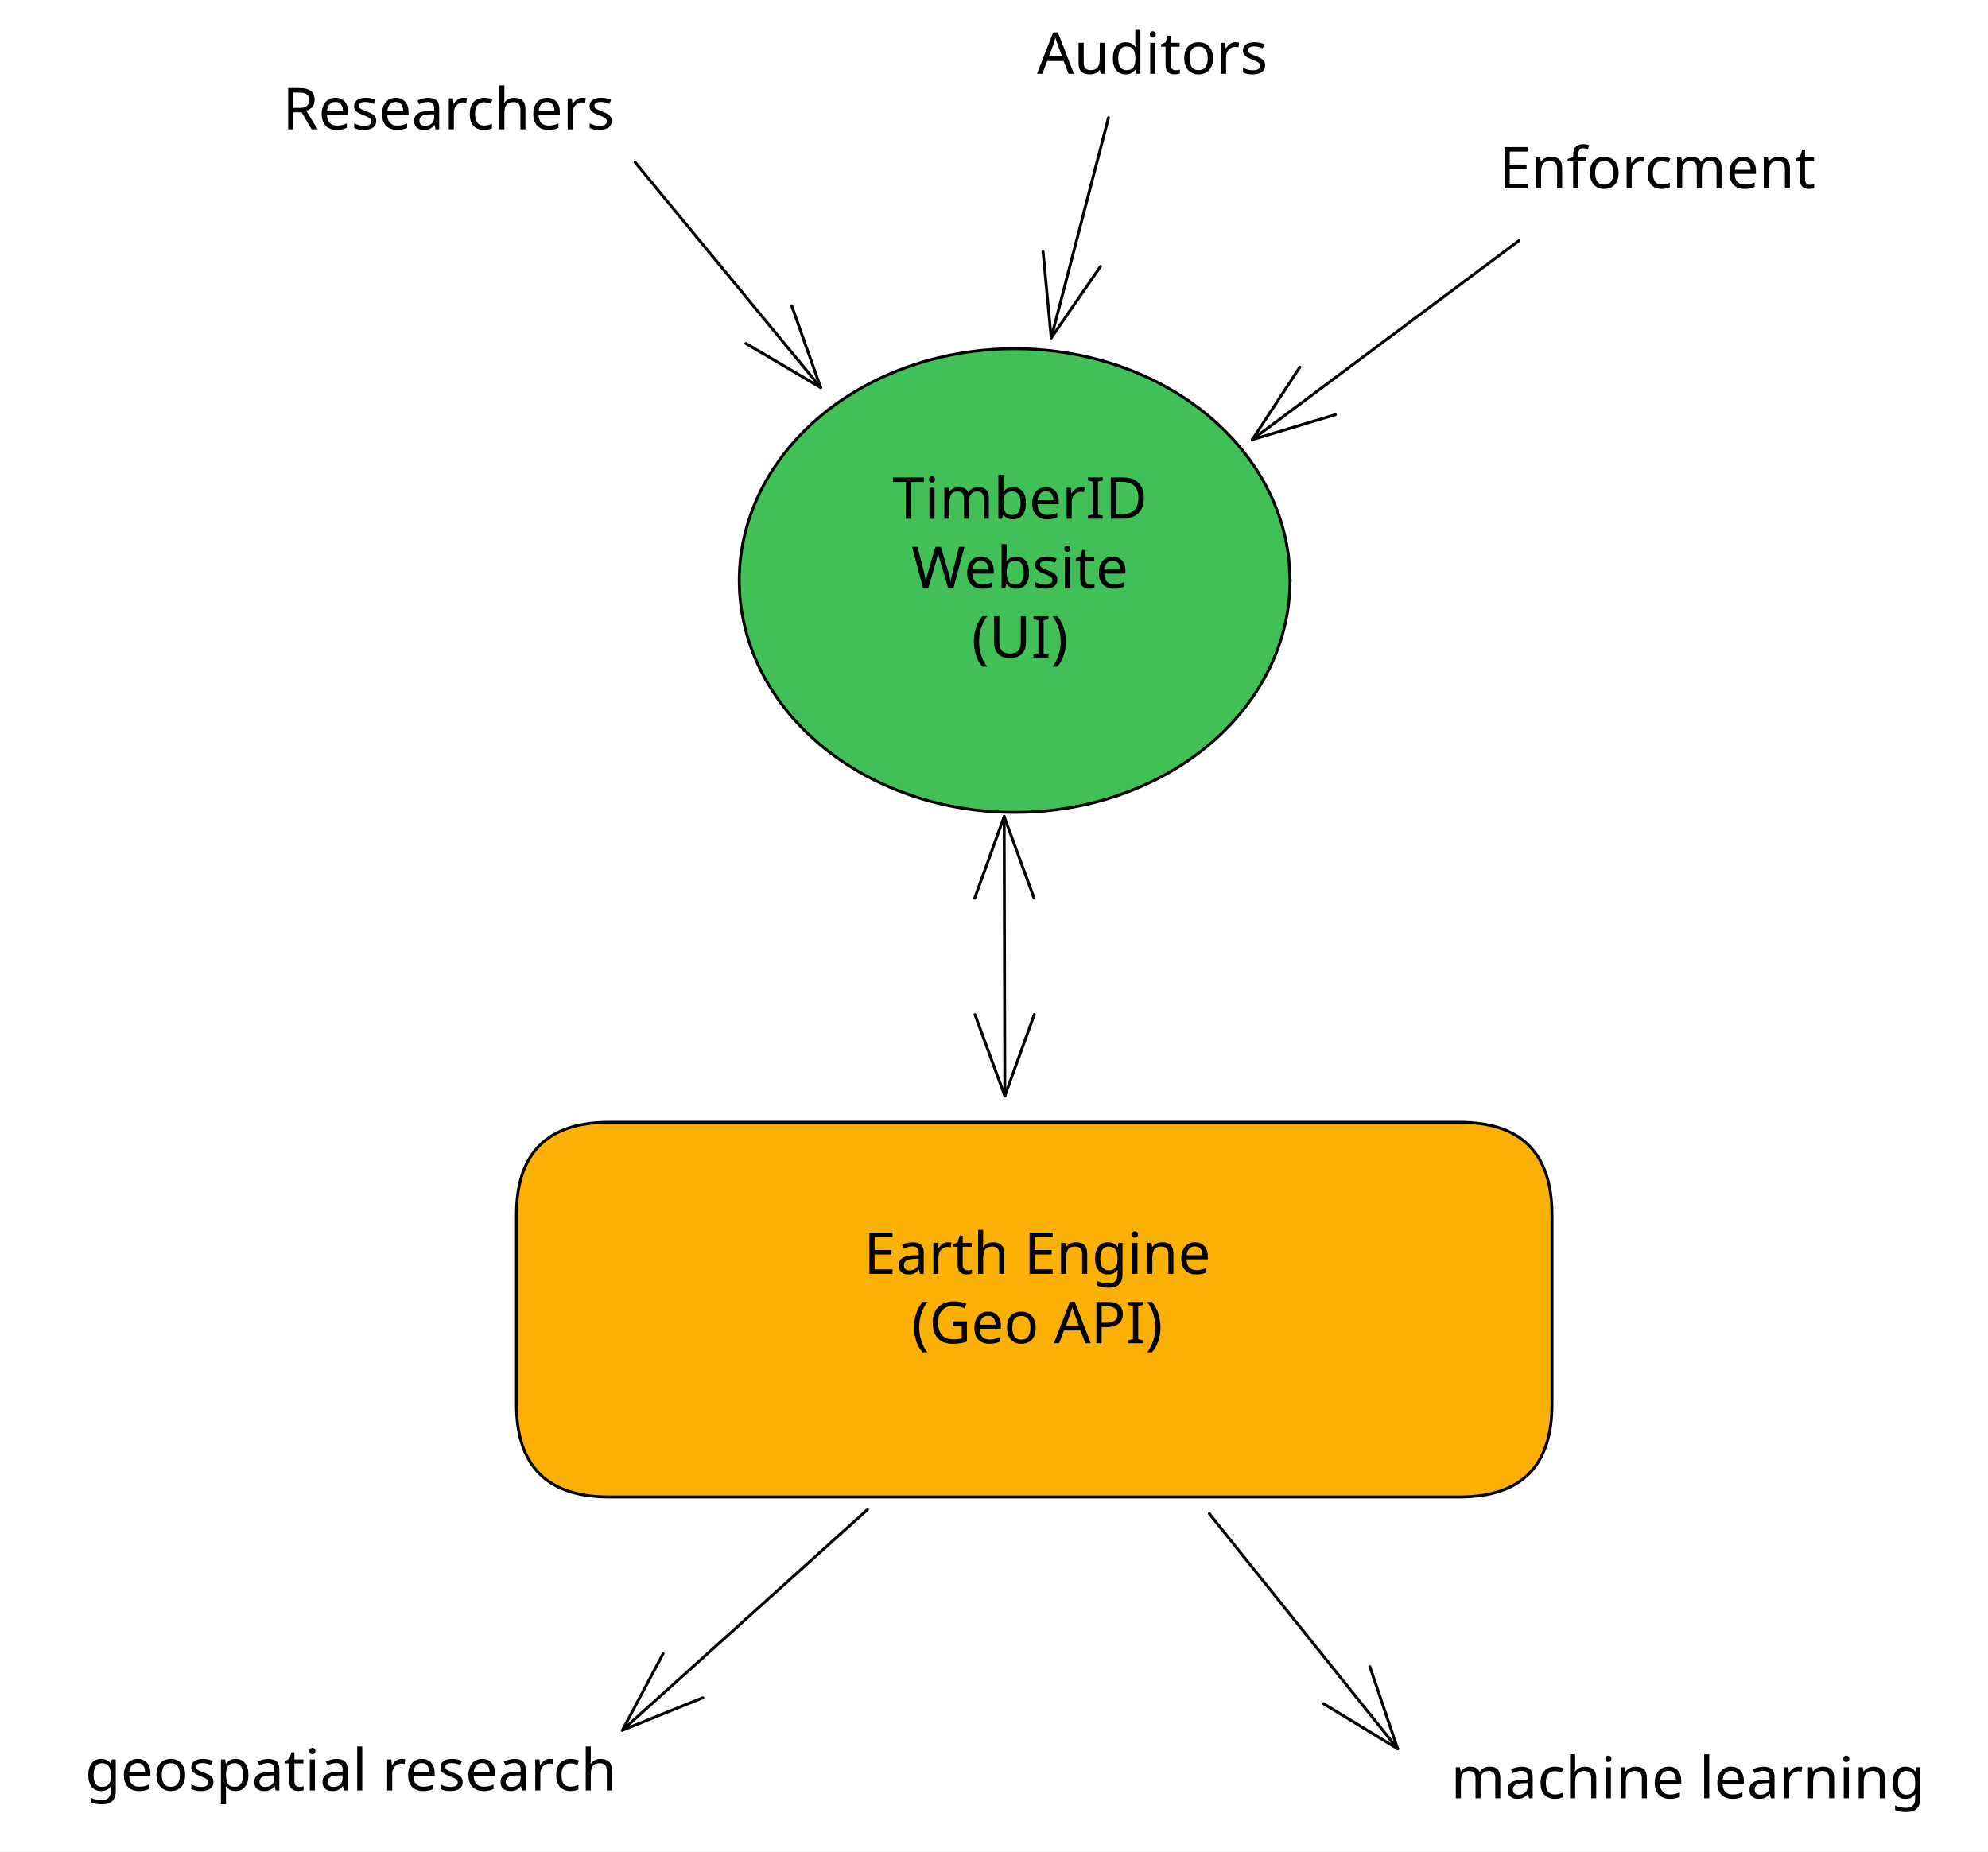
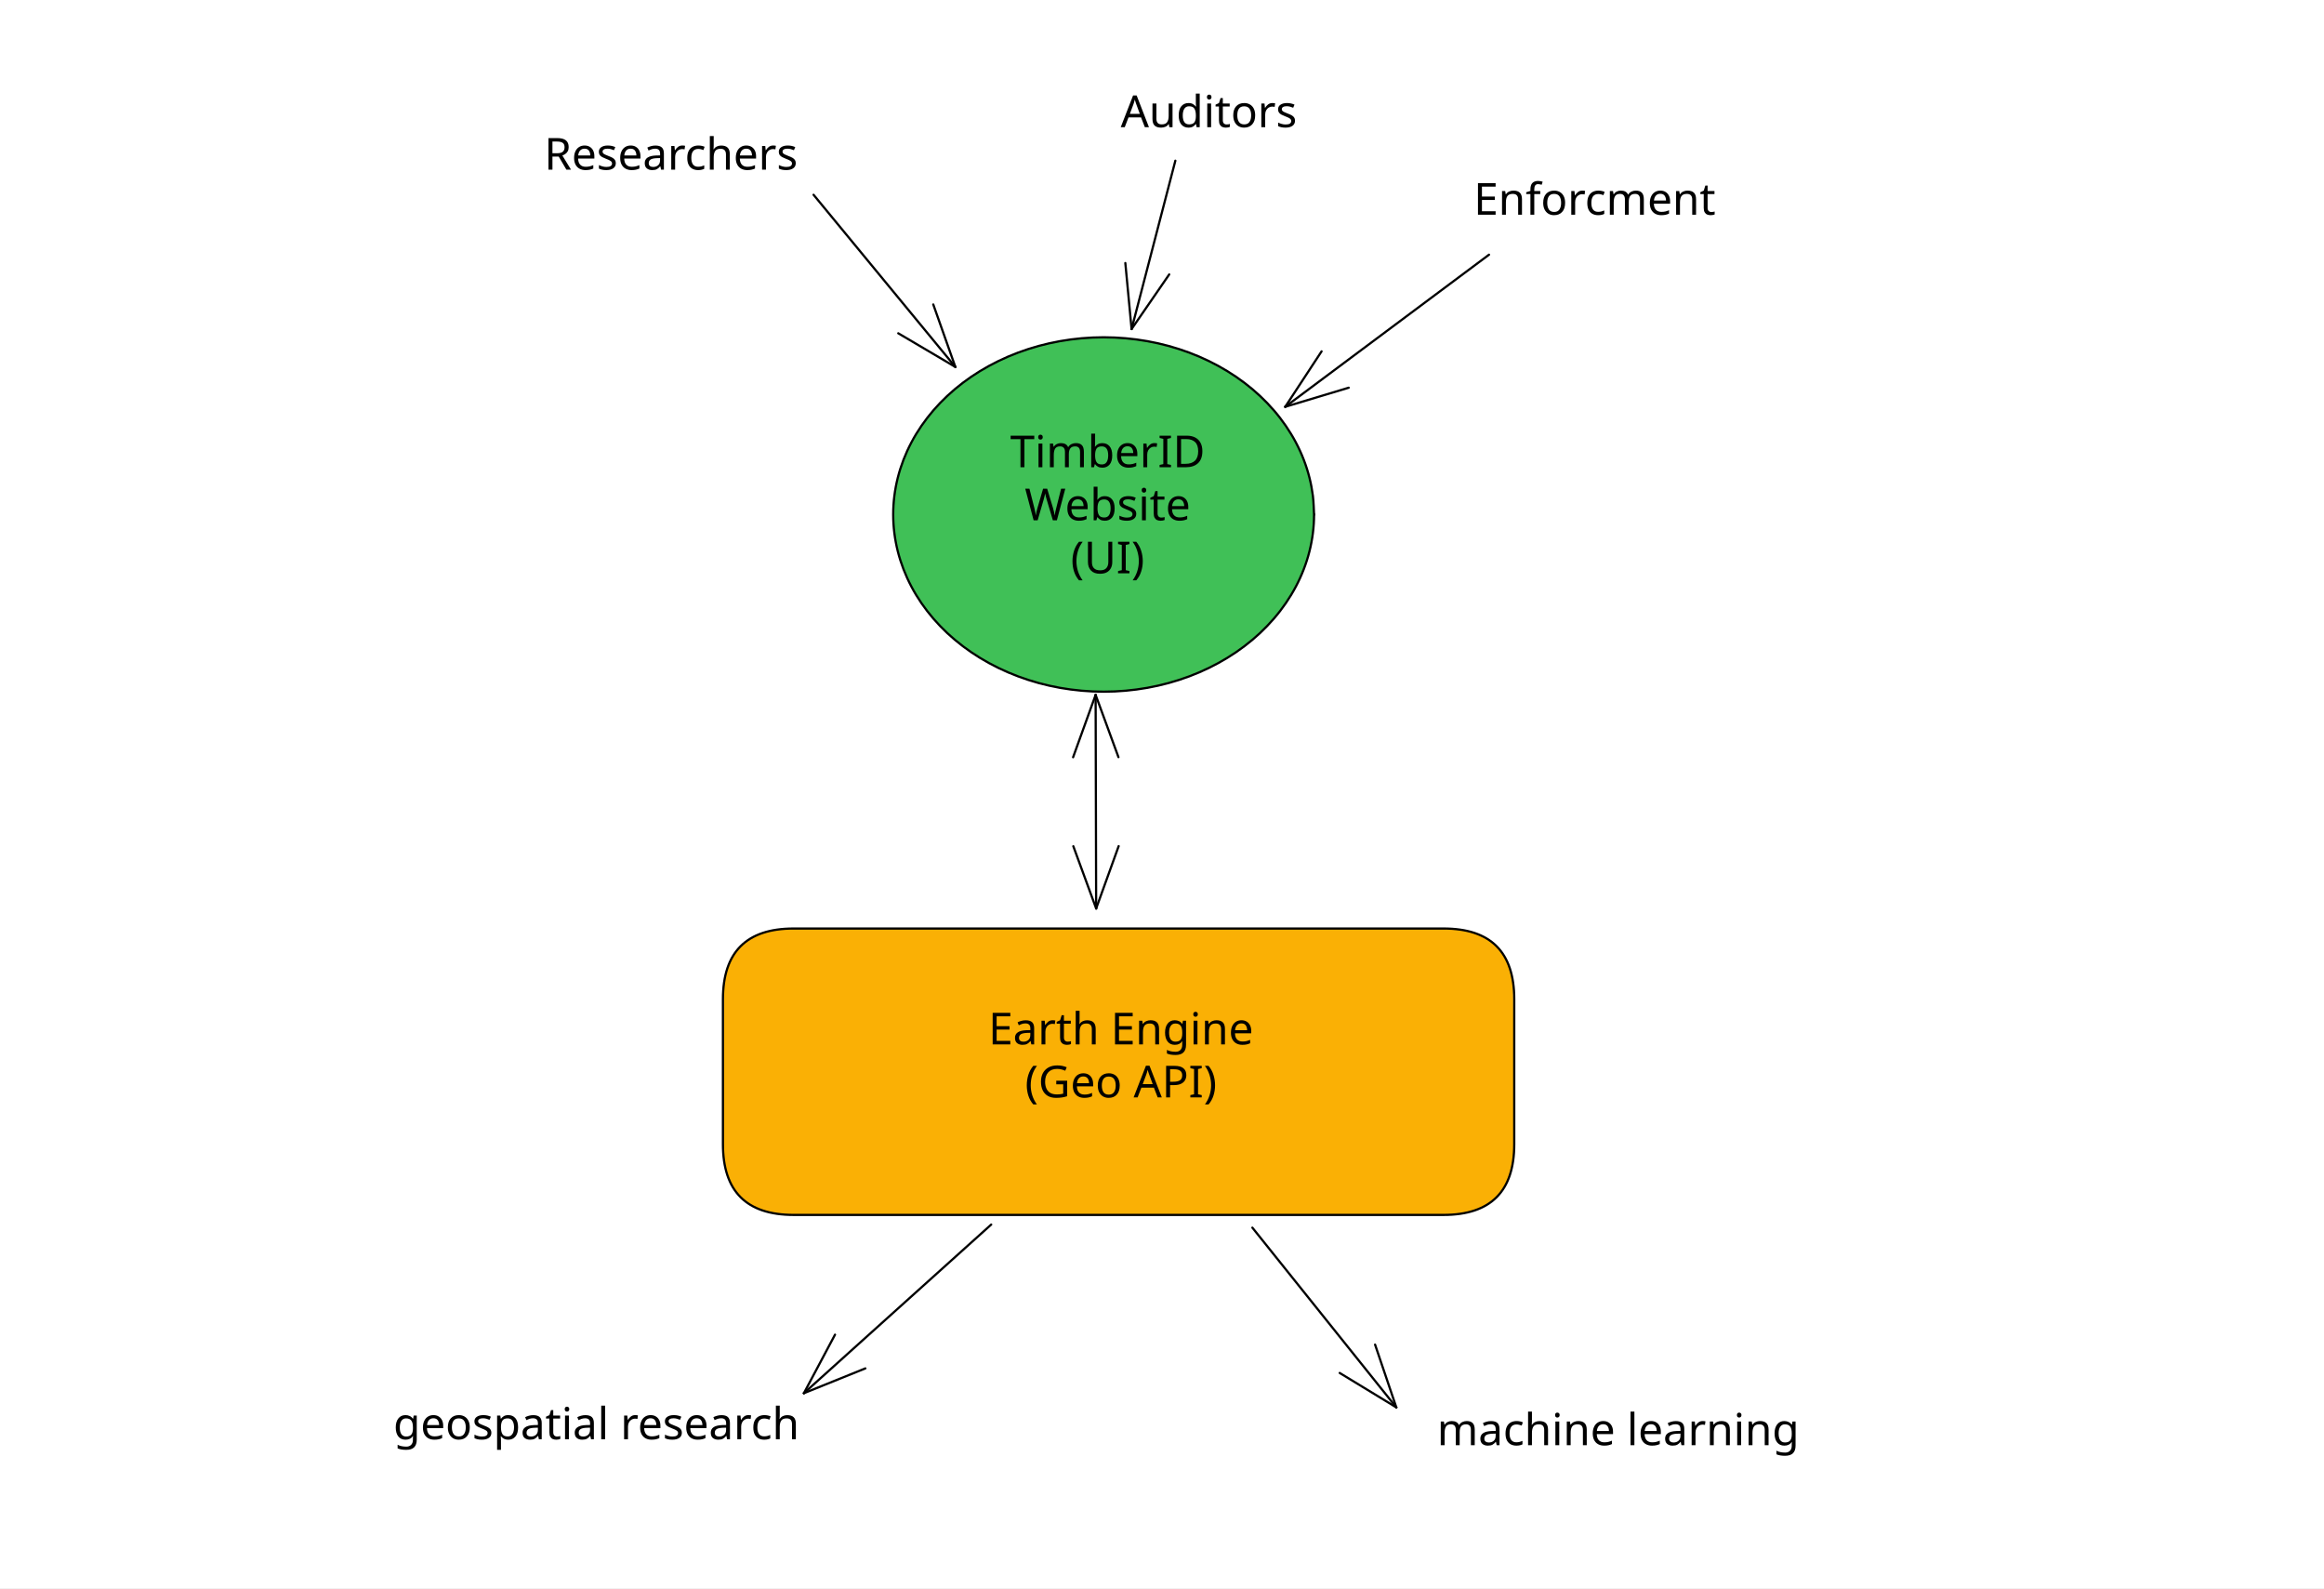
- <svg xmlns="http://www.w3.org/2000/svg" version="1.1" viewBox="0 0 687.489 640.35" width="687.489" height="640.35">
+ <svg xmlns="http://www.w3.org/2000/svg" version="1.1" viewBox="0 0 1051.734 718.605" width="1051.734" height="718.605">
  
-   eyJ2ZXJzaW9uIjoiMSIsImVuY29kaW5nIjoiYnN0cmluZyIsImNvbXByZXNzZWQiOnRydWUsImVuY29kZWQiOiJ4nN1bW3faSFx1MDAxMn73r/DxvuyeXHUwMDEza6qv1T1vvsdJ7Di+TDbZmZMjQFx1MDAwNlx1MDAwNZAwXHUwMDEyJvGc/PetxjZcdTAwMTJcYmEw4CHRQ1x1MDAwMq2mr/V99VV1+++Nzc2t9Hsn2Pp9cyv4VvVbYa3r97deufLboJuEcUSv+OB7XHUwMDEy97rVQc1GmnaS33/7ze90vHqYVuK46VXj9v3PglbQXHUwMDBlojShiv+j75ubf1x1MDAwZv7Nd9RqhZ0kXHUwMDE4VFx1MDAxZrzIelx1MDAxMmDGS0/jaNArXHUwMDEzSjKtXHUwMDA018NcdTAwMWFhsk+9pUGNXl/7rSTI3riirYPP/PWNxve7R1x1MDAxZj9+aPvsMG18rmXdXoet1kX6vTVcdTAwMThUXHUwMDEy09yzd0najZvBx7CWNlxc32PlZb/qxr16I1xuXHUwMDEyN3lcdTAwMTiWxlx1MDAxZL9cdTAwMWGm3107kJX6UX3QRlbyjb6hVJ7SXG6tRSaYkNlyuN9zKTwuJVxihVx1MDAxY1xmV3xsXFx7cSvuunH9XHUwMDBiXHUwMDA2Tzayil9t1ml4US2rI6Fcblxuszr9x9la8KSm1qVkXHUwMDEy6MOwRiNcYuuN1FXR4Ln9kIxcdTAwMGIlXHUwMDE0U9mmJMFgP1CittywbFx1MDAwMq77znFtYFx1MDAxOH/llyyqPSzZo6VktsJcdTAwMWZKfmRcdTAwMTNx9Vx1MDAwZsZtLG9nOVx1MDAwM/iEd+2zd5bddc+id2i/3Py3f3A8nPCIUfrdbtzfXHUwMDFhvvnxalq7d7XDzlx1MDAxN3vXxJMvVfkpjeuahztLaPf6qnJlj5r9sy/vxNnddvwtvN2/WEK7O3De+1S9Pt2B5s7NVaP7+azH9WztPnzKNqzXqfn3kGPaKrDKXG4uZGYjrTBq0suo12plZXG1maF0IzfgXHUwMDAyOaTBt3RcdTAwMTIzyJyJjTODVVx1MDAxY1BKXHUwMDA1MzPD9Zs3XHQ/OUrwNv0jPb85iZph/d2aM4NVXHUwMDFlXG6QyJWW2qJcdTAwMThlXHUwMDA2oz1aXHUwMDA1xri1TFxisVxiMaRdP0o6fpdcdTAwMTBWJFx1MDAwNys8nEBcYsjHXHSAqFx1MDAxY5k1Obp+mlx1MDAwMEaMpoD0aTZcYspoM4dccmZbXHUwMDFkR+lFeDcgXHUwMDFiXHUwMDE4KT3022HLrW22mFx1MDAwM+OkXHUwMDE1ulxm25Wge7z/Z/QxqCRhXHUwMDFh/Fx1MDAxOf376vg/WyNcdTAwMTV3WmHdWe5WlSZcdTAwMTB0R4w6XHLJ11x1MDAwZSukcSd7W6Wu/TCi5mvjU4i7YT2M/NblrMOgdVxiXlx1MDAwZjnb47ldT1x1MDAwMveSijVOxWM3qKb3XHUwMDA2OVx1MDAwMZTM2FJQMmFcclOg5MygfLurXqftN539pNnRV41+pZd+OF9vUGptPMWYkVJcdTAwMGJcdTAwMDVgR921YkBgoXKNXHUwMDE2mKYlWchfX/tcdTAwMTVcdTAwMDBVhKRQxmNMXHUwMDFhQMaNLXHY3HrKXGLNXGbToz79XHUwMDAxruTRNXctZEbyXHUwMDFjhy1cdTAwMTZz2Fx1MDAwYjiqqVx1MDAwZVB+uOj1To+Uqv6xdyk6XHUwMDE3+9WTvlxcQruXfj1lt1wiTPfM24Nrdlx0/Vx1MDAxNrtanmNVRtk8mFfhWLlipVx1MDAxOLZIXHUwMDA2g0rMjuH9ijq9g+r1yfu3V7X01PQrXHUwMDE3vnopXGazZ2FcdTAwMTjReIJcdTAwMDHBXHUwMDEzuTSkZkcxLNGjqENzXHUwMDE0Vmnyrlx1MDAwYkG4XHUwMDFh1GTNnyC5JXhcdTAwMTNxm1x1MDAwYlx1MDAwMFx1MDAxZYU1xVx1MDAwNlxcXGL5XCJ+VXGa8cv51Vx1MDAwM7+bNjZcdTAwMGZcIvJyzpdcdTAwMWRcdTAwMDXx5s7Zy/vVJ4cxi1+VYipcdTAwMWPv6WBcdTAwMTJcdTAwMWVcdTAwMDWMlz7ikStFRmjmcKnTXHUwMDAzoLV0qVxi5Km4NiRcdTAwMWVIPlJwMVx1MDAwMkdGYEWCoVx1MDAxNoDGoEAzNrDl4FFLjyGAJPazhEuYpHjRs8BccmhFkTLYgv5lqNBoLldcdTAwMWZcdTAwMDFPw6/Q+DxdnKRcdTAwMDSC3TCqhVF9dGBcdTAwMGZcdJ5cdTAwMDGMtk625c3pQf/49uw82j9cbs371nts51x1MDAxYyAhvtpzo9wmKVx1MDAwNMKQXHUwMDA2XHUwMDAxXHUwMDAzwGnhZK5W3e+4uXrGSqJgiUJcdTAwMGJuXHUwMDE4V4XJXHUwMDA3Ue3pQU3P+4xcdTAwMGWKgVQkzTSNSXODXFxcdTAwMTRGhVx1MDAxZVpJjlBrXHUwMDBiUjCuXHUwMDBig2r5SbpcdTAwMTe322FKi39cdTAwMTaHUTq+yIPV3HGQb1x1MDAwNH6Bf2hS+Xfj3NBxLY5Kp+zTZlx1MDAwNp/Bl+Hnv15NrF1q2e5cdTAwMTm36ayxjfz/c3Oa1Gq8dKgx0Fx1MDAxYWO0tbNcdTAwMDfv07Mva0lqxFRcdTAwMWUnPqBVl1x1MDAxY/RYnMC08IQkIaasVFJIhatcdTAwMTFcdTAwMTnWM0CMIJQlr64zL5JxmvaYVrRbXHUwMDFhuSX+KmT16O0gyGDZj39BUlx1MDAwYs+qya24Pf96lYRYMYeV1mFYncRcdTAwMWbgcaJcdTAwMGZEXG6cXHUwMDAwkERZkT20R65MWfNihFx1MDAwNlZcdTAwMDI4z8glWlx1MDAxYVx1MDAxMi9cZkl6kjPgwIVcdTAwMTFcdTAwMDJcdTAwMDSTPzWhbZeZtXtcblx1MDAwNr0sRuO5OHmc0Yg7XHUwMDA1M2KedOTUvO9aMlx1MDAxYVx1MDAwM6bI+oXVwDRcdTAwMTdcdTAwMTZHdVx1MDAxYVx1MDAwN+U5b4pcdTAwMGZhk1mNTrPco1iIOFNbrcHkelx1MDAxOXKaNp5hmqJYzpGYy1x1MDAxNlx1MDAwMiqFXFxcdTAwMTEts2x+vyCldb53v++dn7/pJqdcdTAwMTd+Zy86/vj5a7OE0lx1MDAxNKlcdTAwMDPrVJq0ljFV1Gkk0F1uz6JcdTAwMDUyXHUwMDAw0MW5L5fVSKUx2iBcdTAwMDRJXHUwMDEyklx0K7KzgFx1MDAxY6lZlGSN5GQlXHUwMDEzXG6LTPtTkVqpYbunYNJzslpZKkiJ8cJHTpPkKSzMQ2nTXHUwMDAzg7VMXHUwMDA0KVx1MDAwM55cIp9opeVo0YwmgihcdTAwMWP1SKdqqYF4zeCKNFx1MDAxYTdeSVxul2ea64G5NClGXG6C1TzMNT1cdTAwMTU0NKTlXHUwMDFlpj5aZTlcdTAwMDFyIzEnKledaDpcdTAwMGaSwO9WXHUwMDFiZOUvnVxcmtj1LFx0JWafXHUwMDA1ap5b1kLsRTxJ1oazJ5SmS+O1hDX5XHUwMDAzb5BSQJdTl2NcdTAwMDenTHCX37VcZl1oz0nJr0aoTD42/acxvcBFhqcxTYuqzTxcdTAwMTdcdTAwMDNcdTAwMTbD9E6vXHUwMDE2pvHLXHUwMDAzutjvKtFcZqU+2lxuUJzpXFy+8SkwT1x1MDAxN4VrXHRmqkHhK2lPZSSF3jJr5T47TLJcdCm6RVxyipjNLHZBqtRJM/Tcudj64XmBXHUwMDBiRDPgmUI+jXkrX+1hUHRcdTAwMWR3q+2RWygvdP4zoeclYHpKMqH8bpPWUlpgc6RHp5+hr2UywVxiXHUwMDAyXHUwMDE0MmOFUVx1MDAxY1x1MDAwNYzmXHUwMDEyJChcdTAwMGaEplDUcFx1MDAwN7vVpFx1MDAxMijwXHUwMDE1aFx1MDAwNVx1MDAwMjGooVx1MDAwMclJhz5WO7GgKFx1MDAxYVJcZihEKMCdMcmMVtz+0qc+c0TuLkGgjJY0MM6ARperdVx1MDAxZrkzj15cbmZcdTAwMTlcdTAwMDdHMlx1MDAxNOBcdTAwMTcmP1M6Yfr1oc3RJKlcIiajrrRcdTAwMDSXLIViPsF6QDtccqidXS4nmzBOXHUwMDAwL5lQmGLd7inYddbeRv7/uamNXHUwMDAy5VJq46TIpdS5TOpT1Db9XHUwMDFhz1pSXHUwMDFiXHUwMDFh61lcbixcdTAwMThcdTAwMTdcZtCO6lx1MDAxNeJ2jyBrgD9cdTAwMWNcdTAwMTKshNmM9NAwy5kwXHUwMDFhJ+tcdTAwMTbU7lxujNBcdTAwMDK1w2Lxelx1MDAxOFFcdTAwMWEqkpe/NK3NxSCoJZE9glHAXHUwMDE407lcdTAwMDTdMCMpXHUwMDE0MkRcdTAwMTRSTCCQmThNNfaP32yb8PL28vyw0ecnl/3b3mSiJfOxVnCl1eBgp3jso9xcdTAwMTaDu1I2aTg/VXa01KLdU7DlObmsNPQqPfEhjKNcdTAwMTRsjshr+r6uZeQlLVx1MDAxMVx1MDAxOaNFZbTqXHUwMDE02Y9cdTAwMTBcdTAwMTlyt+hE5VxulLtZsJpbcpy7XFzNrMlRwVx1MDAwNTdSL++e3NCOlnvB9NEoy4lPXHUwMDEynOe6XGK6WOBVXHUwMDBm4qTjp6Hf2uw+JCtfOlx1MDAwMps6hFWGYliuV6QlWmHMzo7y6beD11KuWDBcdTAwMWUj5Wu1sFxcXG4+mizVUtNbd5GF+E7lMbfMu3fKY9K6sFcwpYhUimg3zHOIcFx1MDAwN8wkXCKlKJzpMobaXHTaXHUwMDA1b7MvqFckRVx1MDAxOJA3239Srzg3yUm0cCdcdTAwMTBIK+R85lAgIO26XHUwMDEy5M5cdTAwMDRcdTAwMDCN/Xma5evut4p8XHUwMDFk7H696divQXPffnrbrpeMyrjDTaFAksmRLimKKO1cdTAwMTlcbsKQk4pi1mptf2rhUmra7ilcdTAwMTj1snSLLL98RyhWXHUwMDE0XHUwMDAyy9n/pnb67q6lcrFo3bVGRGmKIVx1MDAxOHKK9EG6s3ZcdTAwMTBSrojTXGJ83lx1MDAxYaqWlf75yvPp71mqpe1XXHUwMDFi5Ps3W6RcdTAwMTZcIsdQLyxZyvufR69sPCzplt/pXFyktKBDoiVDXGJrXHUwMDBmq5JccmTrNlxm+ruT/lhs8Lhcclx1MDAxYvCFXHUwMDAzZjBwcj82fvxcdTAwMWbhznRmIn0=
+   eyJ2ZXJzaW9uIjoiMSIsImVuY29kaW5nIjoiYnN0cmluZyIsImNvbXByZXNzZWQiOnRydWUsImVuY29kZWQiOiJ4nN1bXXfaSFx1MDAxMn3Pr/DxvuyeM9FUd1d3dc+bXHUwMDEzO4mT2HH8MdlkZ06OXGYyKIBEQJjEc/Lft1x1MDAxYdtIIETAXHUwMDA2h0RcdTAwMGY2tJr+Ut1bt6pb/zza2trOvnaj7T+2tqMvtbBcdTAwMWTXe+Fw+zdfflx1MDAxOfX6cZrwLTn63k9cdTAwMDe92qhmM8u6/T9+/z3sdoNGnJ2naSuopZ3rn0XtqFx1MDAxMyVZnyv+j79vbf0z+lvsqN2Ou/1oVH10I+9JgZ0uPUyTUa9CaVx1MDAxNEYracY14v4u95ZFdb59XHUwMDExtvtRfsdcdTAwMTdt732QLz5cdTAwMWJ68+T5u3dvO6F4ljU/1PNuL+J2+yT72lx1MDAxZVxyqp/y3PN7/ayXtqJ3cT1r+r6nyqt+1UtcdTAwMDeNZlx1MDAxMvX95GFcXJp2w1qcffXtQF5cdTAwMWEmjVFcdTAwMWJ5yVx1MDAxN/5GqFx1MDAwM200OUdCXHSF+XL430tUgURcdTAwMDSlSYKVWk6N62naTnt+XFz/gtGVj+w8rLVcdTAwMWE8vKSe10Gogaa8zvB2tlx1MDAwZVx1MDAwMjTcOqJA4Fx1MDAwZuNcdTAwMWHNKG40M1/FQOCfXHUwMDA3XG6ptNJC51x1MDAwZqVcdTAwMWaNnlx1MDAwNyFcdTAwMTknrcgn4Lvv7tdHhvF3ccmS+s2S3VpKbivypuRbPlx1MDAxMV9/b9rGinZWMID3dNU5eu3EVe8oeU3u4+f/XHUwMDBl9/bHXHUwMDEznjDKsNdLh9vjO99+m9fuVf1Z96O7atHBx1x1MDAxYb7P0oaR8c5cbtq9ODs/c89bw6OPr9XR1eP0S3y5e7KCdnfgePC+dnG4XHUwMDAzrZ3PZ83eh6OBNIu1e/Mpf2CDbj28hpwwToPTTkmFuY2046TFN5NBu52XpbVWjtJHhVx1MDAwMZfIIYu+ZLOYXHUwMDAxXHUwMDBiJjbNXGZOSyBEXHJcdTAwMGIzw8XLl3158LxPl9mf2fHng6RcdTAwMTU3Xm84MzhcdTAwMWSQXHUwMDAyJKlcclx1MDAxYUdqklx1MDAxOaxcdHhcdTAwMTWEkM5cdKXUfYgh64VJv1x1MDAxYvZcdTAwMThhZXJwKqBcdTAwMTmEQHKaXHUwMDAwmMpJOFug6+9cdTAwMTPAhNGUkD7PXHUwMDA2QVtjl7DB/FGnSXZcdTAwMTJfjchcdTAwMDYmSp+Fnbjt1zZfzJFx8lxuncad86i3v/tX8i4678dZ9Ffy77P9/2xPVNxpx1xyb7nbNZ5A1Jsw6ixmXzuukKXd/G6Nu1x1MDAwZeOEm69PTyHtxY04XHTbp4tcdTAwMGWD1yF6MebsQFx1MDAxNp56P/I3udjQXFw89qJadm2QM0AprKtcdTAwMDSlUM5cblxyXHUwMDFhXHUwMDE3XHUwMDA25asn+kXWednd7be65qw5PFx1MDAxZmRvjzdcdTAwMWKUxthAXHUwMDBiYVx1MDAxMY3SXHUwMDAwbtJda1x1MDAwMVxmXHUwMDE2LjfkQFx1MDAxOF6Se/nri/BcdTAwMWNAlyGptFxyhEBcdTAwMGIkpHVcdTAwMTVcdTAwMGVbukBbZYRcdTAwMTVm0qffwJU9upG+hdxI7uKw1f1cdTAwMWP2PVx1MDAxY9VcXFx1MDAwN4hvT1x1MDAwNoPD51rX/nx6qronu7WDIa6g3dOwkYlLXHUwMDE1Z0/tq71cdTAwMGJxXG7DtjhbnWPVVrtcIpjX4VilXHUwMDE2lVx1MDAxOHbEXHUwMDA2Q1otjuHdc314XHUwMDA1tYuDN6/O6tmhXHUwMDFknp+E+qEwLO6EYVwiXHUwMDFiKFx1MDAwMVxmT5JoWc1OYlx1MDAxOCngqMNIUk5cdTAwMWL2rveCcC2qYz2cIblcdTAwMTGCmbgtXHUwMDA0XHUwMDAwt8KaY1x1MDAwM6lcdTAwMTQ+iF/Vkmf8cH51L+xlza29hL2c92XPo3Rr5+jh/ep3h7GIX0U1XHUwMDE3jtd0MFx1MDAwYo9cbqZLb/EotWYjtEu41PlcdTAwMDHQRrpUXHUwMDAy9lTSWFx1MDAxNlx1MDAwZixcdTAwMWY5uJiAo2CwXHUwMDEyw9AoIGtJkZ1cdTAwMWHYavBoMFx1MDAxMFx1MDAwNIDMfo5xXHSzXHUwMDE0L1x1MDAwNVx1MDAwZaRcdTAwMDWjOVJcdTAwMDZX0r+CNFkjcf1cdTAwMTHwPPwqQ3fTxf2MQfAkTupx0phcdTAwMWPYTYJnXHUwMDA0o+2Dx/j5cG+4f3l0nOw+j+2b9lx1MDAxYupcdTAwMTRcdTAwMWMgI7428KN8zFJcYpRlXHJcdTAwMDJcdTAwMTZA8sJhoVYj7Pq5XHUwMDA21iFTMJIySlohdWnyUVL//qDm530mXHUwMDA3JVx1MDAwMDVLM8NjMtKSVKVRUUBcdTAwMGXZXHUwMDExXHUwMDFh41x1MDAwMJWQpjSodtjPnqadTpzx4lx1MDAxZqVxkk0v8mg1dzzkm1FY4lx1MDAxZp5U8d40N3R9i5PSKf+0lcNn9GX8+e/fZtautGx/Tdt03tij4v+lOVxyjZ4uXHUwMDFka1xmctZa49ziwfv87MtGklx1MDAxYTNVIJlcdTAwMGZ41VGCmYpcdTAwMTOEUYFCXHUwMDE2YtqhRoWa1iMyXFxggVx1MDAxOUFpx17d5F4k5zRcdTAwMTNcYqP5aVx1MDAxOZKO+auU1eO7oyBD5D/+XHUwMDA1SS0+qvUv1eXxp7N+TOf22Xn7WVxcm8VcdTAwMWZcdTAwMTBIplx1MDAwZlwiXHUwMDBlnFx1MDAwMIhFWZk9TMCuTDv7YIRcdTAwMDZcdTAwMGVcdTAwMDG8Z5RIjockS0PCXHUwMDAwpVx1MDAwMFx0UlmlQFx0/KlcdO1xlVn7q2TQq2I0WYiTp1x1MDAxOY25U1x0q5ZJR87N+24ko1x0XHUwMDEwmq1fOVx1MDAwM8JI5WhSp0nQgfemdFx1MDAxMzbZ9eg0J1x1MDAwM46FmDONM1x1MDAwNmyhlzGnXHUwMDE5XHUwMDFiWGE4ipWSmLlcXCmg0iQ107LI5/dcdTAwMGJSWvdr7+vT4+OXvf7hSdh9muy/+/CpVUFpmtWB8ypccp1cdTAwMTNCl3VcdTAwMWFcdTAwMGJ0n9tz5IBcclx1MDAwMEx57qtlNVZpglx1MDAxZlx1MDAxMFx1MDAwMbKEXHUwMDE0yql8L6BAao6QrZGdLFxupanMtD9cdTAwMTWpVVx1MDAxYba/Sia9JKtVpYK0mi685TRkT+FgXHUwMDE5SptcdTAwMWZcdTAwMThsZFwiSFtcYjT7RIdOkiM7mVxi4nA0YJ1q0Fx1MDAwMPOapTVpNGmDilx1MDAxNK7MNddccnNcdTAwMTlWjFx1MDAxY1x1MDAwNOtlmGt+KmhsSKvdTL21ympcdTAwMDKUXHUwMDE2qSAq151oOo76UdirNdnKXHUwMDFmOrk0s+tFXHUwMDEySsLdXHTUsrCspdiLeZKtjVx1MDAxNk8ozZfGXHUwMDFiXHRr9lx1MDAwN8EopUA+p45TXHUwMDFip0JJn991gnxoL1nJr0eozN42/dGYvsdBhu9jmlx1MDAxN9XYZVx1MDAwZVx1MDAwNtxcdTAwMGbTO4N6nKVcdTAwMGZcdTAwMGbocr/rRDNU+minQEthXG75xu+Beb4o3Egwc1xyXHUwMDBlX1l7aotcdTAwMWN6Y97KdXaYZVx1MDAxM3F0S1x1MDAwNjQzm73fXHUwMDAxqUonLSjw+2Kbh+d7XHUwMDFjIFpcdTAwMDDPXHUwMDFj8lx1MDAxOSpa+Xo3g5KLtFfrTJxCeaD9n1x1MDAxOT2vXHUwMDAw03OSXHTVZ5uMQXQglkiPzt9D38hkglVcZihcdTAwMTLWKaslKZjMJSDoXHUwMDAwlOFQ1EpcdTAwMGa79aRcdTAwMTI48FXkXHUwMDE0XHUwMDAxM6jlXHUwMDAx4axNXHUwMDFmZ7xY0Fx1MDAxY1xyaVx1MDAwMVx1MDAxY1wilOAuXHUwMDA0XG5rtHS/9K7PXHUwMDEykbtPXHUwMDEwaGuQXHUwMDA3Jlx1MDAwNfDoXG61riN3XHUwMDEx8E0lnJDgSYZcdTAwMDP80uRcdTAwMTdKJ8w/PrQ1mSTVzGTclUHwyVIo51x1MDAxM1xcXHUwMDAw/KSBjLfL1WRcdTAwMTOmXHTgIVx1MDAxM1xuc6zbXyW7ztt7VPy/NLVxoFxcSW2SXHUwMDE1OaIpZFK/R23zj/FsJLWRdYHjwEJIJYDcpF5hblx1MDAwZlx1MDAxOLJcdTAwMTbkzSbBWpjNYkBWOCmUNTRbt5DxR2CUUWQ8XHUwMDE2y8fDmNJIs7z8pWltKVx1MDAwNiGDTPZcdTAwMDRWg1x1MDAxMMJcdTAwMTRcdTAwMTJ044yk0iSISKGaQSBcdTAwMGJxmm7u7r98bOPTy9PjZ82hPDhcdTAwMWReXHUwMDBlZlx1MDAxMy2bj3NKaqNHXHUwMDFiO+VtXHUwMDFm7Vx1MDAxZjH4I2WzhvNTZUcrLdpfJVtekssqQ6/KXHUwMDFkXHUwMDFmxjihXHUwMDEyS0Re85/rRkZe6JjIXHUwMDA0L6rgVefIfoLISPpFZyrXoP3JgvWckpPS52pcdTAwMTZNjiqppEWzunNyYzta7Vx1MDAwMdNbo6wmPmQ4L3VcdTAwMTD0foFXI0r73TCLw/ZW7yZZ+dBcdTAwMTHY3CGsM1x1MDAxNKNqvYKOaUVcYrc4yuefXHUwMDBl3ki54sBcdTAwMDaCla8zyklUcjJZatDwXX+QhflOXHUwMDE3MbfKs3c6XHUwMDEw6HzYq4TWTCpltFtcdTAwMTF4RPhccmZcdTAwMTaRqEp7ukKQ8YL2nqfZ76lXkCNcZiia7Y/UK95NSlx1MDAxNi3SXHUwMDBiXHUwMDA01lxuXHUwMDA1nzlcdTAwMTZcYsRPXSt2Z1xugMd+N83y6cmXc3xcdTAwMTE9+fS56z5FrV33/lWnUTEq6zc3lVx1MDAwNmSTY11SXHUwMDE2USawXHUwMDFjhJFkXHUwMDE1JZwzxv3UwqXStP1VMupV6Vx1MDAxNqw+fMco1lx1MDAxY1x1MDAwMuPi79TOf7pcdTAwMWKpXFxcdTAwMWM5f6yRXGJtOVx1MDAwNCPJkT6g32tcdTAwMDeFuCZOY/BcdTAwMDVcdTAwMWKoWtb6+srd6e9OqqVcdTAwMTPWmuz7t9qsXHUwMDE2XHUwMDEyz1BcdTAwMGYsWar7X4FemftcdTAwMTae0pWahUmGXHUwMDA1OS6xwZtCY29vJ2q9k6y/duvZ3oF+nFbgu8lTXHUwMDFl9KJcdTAwMWaPcKWZO1GzTLaSQ3IzdbxcdTAwMTYgMFxu+L5VgqWLmFx1MDAxZdj8N1+XfUOWY09cdTAwMTFw0I+OwJ9XkvnTyVx1MDAwZqU5XHUwMDFiXHUwMDE4QMdBlWatXCJcbvHSrYBcdTAwMDFkXHUwMDFkZtUy+0Z3elx1MDAxZK9cdTAwMWHBRvrXv5ZJuFxc2/CjXHUwMDFiWthcdTAwMGW73ZOMm1x1MDAxY1x1MDAwZo3nXHUwMDEw12+QnTezfVx1MDAxOUfDJ7NeeFx1MDAxY12edEbj98ZcdTAwMTeN5vnt0bf/XHUwMDAzXvYjayJ9
  <defs>
    <style class="style-fonts">
      @font-face {
        font-family: "Virgil";
        src: url("https://unpkg.com/@excalidraw/excalidraw@0.15.3/dist/excalidraw-assets/Virgil.woff2");
      }
      @font-face {
        font-family: "Cascadia";
        src: url("https://unpkg.com/@excalidraw/excalidraw@0.15.3/dist/excalidraw-assets/Cascadia.woff2");
      }
    </style>
  </defs>
-   <rect x="0" y="0" width="687.489" height="640.35" fill="#ffffff" />
-   <g stroke-linecap="round" transform="translate(255.652 120.5901) rotate(0 95.23126 80.17707)">
+   <rect x="0" y="0" width="1051.734" height="718.605" fill="#ffffff" />
+   <g stroke-linecap="round" transform="translate(404.22 152.6136) rotate(0 95.23126 80.17707)">
    <path d="M190.46 80.18 C190.46 82.97, 190.29 85.78, 189.94 88.56 C189.59 91.34, 189.07 94.11, 188.38 96.85 C187.69 99.58, 186.83 102.3, 185.8 104.95 C184.78 107.61, 183.58 110.24, 182.23 112.79 C180.88 115.34, 179.36 117.85, 177.7 120.27 C176.04 122.68, 174.23 125.04, 172.27 127.3 C170.32 129.56, 168.22 131.75, 166 133.83 C163.78 135.9, 161.42 137.89, 158.95 139.76 C156.49 141.63, 153.89 143.4, 151.21 145.04 C148.52 146.68, 145.72 148.22, 142.85 149.61 C139.97 151.01, 137 152.29, 133.97 153.42 C130.93 154.56, 127.82 155.57, 124.66 156.43 C121.5 157.29, 118.28 158.02, 115.03 158.6 C111.79 159.18, 108.49 159.62, 105.19 159.91 C101.89 160.21, 98.55 160.35, 95.23 160.35 C91.91 160.35, 88.58 160.21, 85.28 159.91 C81.98 159.62, 78.68 159.18, 75.43 158.6 C72.19 158.02, 68.96 157.29, 65.8 156.43 C62.65 155.57, 59.53 154.56, 56.5 153.42 C53.47 152.29, 50.49 151.01, 47.62 149.61 C44.74 148.22, 41.94 146.68, 39.26 145.04 C36.57 143.4, 33.97 141.63, 31.51 139.76 C29.04 137.89, 26.68 135.9, 24.46 133.83 C22.24 131.75, 20.14 129.56, 18.19 127.3 C16.24 125.04, 14.42 122.68, 12.76 120.27 C11.1 117.85, 9.58 115.34, 8.23 112.79 C6.88 110.24, 5.69 107.61, 4.66 104.95 C3.64 102.3, 2.77 99.58, 2.08 96.85 C1.39 94.11, 0.87 91.34, 0.52 88.56 C0.17 85.78, 0 82.97, 0 80.18 C0 77.38, 0.17 74.57, 0.52 71.8 C0.87 69.02, 1.39 66.24, 2.08 63.51 C2.77 60.77, 3.64 58.06, 4.66 55.4 C5.69 52.74, 6.88 50.12, 8.23 47.57 C9.58 45.01, 11.1 42.51, 12.76 40.09 C14.42 37.67, 16.24 35.31, 18.19 33.05 C20.14 30.79, 22.24 28.6, 24.46 26.53 C26.68 24.45, 29.04 22.46, 31.51 20.59 C33.97 18.72, 36.57 16.95, 39.26 15.31 C41.94 13.67, 44.74 12.14, 47.62 10.74 C50.49 9.34, 53.47 8.07, 56.5 6.93 C59.53 5.8, 62.65 4.79, 65.8 3.92 C68.96 3.06, 72.19 2.33, 75.43 1.75 C78.68 1.17, 81.98 0.73, 85.28 0.44 C88.58 0.15, 91.91 0, 95.23 0 C98.55 0, 101.89 0.15, 105.19 0.44 C108.49 0.73, 111.79 1.17, 115.03 1.75 C118.28 2.33, 121.5 3.06, 124.66 3.92 C127.82 4.79, 130.93 5.8, 133.97 6.93 C137 8.07, 139.97 9.34, 142.85 10.74 C145.72 12.14, 148.52 13.67, 151.21 15.31 C153.89 16.95, 156.49 18.72, 158.95 20.59 C161.42 22.46, 163.78 24.45, 166 26.53 C168.22 28.6, 170.32 30.79, 172.27 33.05 C174.23 35.31, 176.04 37.67, 177.7 40.09 C179.36 42.51, 180.88 45.01, 182.23 47.57 C183.58 50.12, 184.78 52.74, 185.8 55.4 C186.83 58.06, 187.69 60.77, 188.38 63.51 C189.07 66.24, 189.59 69.02, 189.94 71.8 C190.29 74.57, 190.38 78.78, 190.46 80.18 C190.55 81.57, 190.55 78.78, 190.46 80.18" stroke="none" stroke-width="0" fill="#40c057" />
    <path d="M190.46 80.18 C190.46 82.97, 190.29 85.78, 189.94 88.56 C189.59 91.34, 189.07 94.11, 188.38 96.85 C187.69 99.58, 186.83 102.3, 185.8 104.95 C184.78 107.61, 183.58 110.24, 182.23 112.79 C180.88 115.34, 179.36 117.85, 177.7 120.27 C176.04 122.68, 174.23 125.04, 172.27 127.3 C170.32 129.56, 168.22 131.75, 166 133.83 C163.78 135.9, 161.42 137.89, 158.95 139.76 C156.49 141.63, 153.89 143.4, 151.21 145.04 C148.52 146.68, 145.72 148.22, 142.85 149.61 C139.97 151.01, 137 152.29, 133.97 153.42 C130.93 154.56, 127.82 155.57, 124.66 156.43 C121.5 157.29, 118.28 158.02, 115.03 158.6 C111.79 159.18, 108.49 159.62, 105.19 159.91 C101.89 160.21, 98.55 160.35, 95.23 160.35 C91.91 160.35, 88.58 160.21, 85.28 159.91 C81.98 159.62, 78.68 159.18, 75.43 158.6 C72.19 158.02, 68.96 157.29, 65.8 156.43 C62.65 155.57, 59.53 154.56, 56.5 153.42 C53.47 152.29, 50.49 151.01, 47.62 149.61 C44.74 148.22, 41.94 146.68, 39.26 145.04 C36.57 143.4, 33.97 141.63, 31.51 139.76 C29.04 137.89, 26.68 135.9, 24.46 133.83 C22.24 131.75, 20.14 129.56, 18.19 127.3 C16.24 125.04, 14.42 122.68, 12.76 120.27 C11.1 117.85, 9.58 115.34, 8.23 112.79 C6.88 110.24, 5.69 107.61, 4.66 104.95 C3.64 102.3, 2.77 99.58, 2.08 96.85 C1.39 94.11, 0.87 91.34, 0.52 88.56 C0.17 85.78, 0 82.97, 0 80.18 C0 77.38, 0.17 74.57, 0.52 71.8 C0.87 69.02, 1.39 66.24, 2.08 63.51 C2.77 60.77, 3.64 58.06, 4.66 55.4 C5.69 52.74, 6.88 50.12, 8.23 47.57 C9.58 45.01, 11.1 42.51, 12.76 40.09 C14.42 37.67, 16.24 35.31, 18.19 33.05 C20.14 30.79, 22.24 28.6, 24.46 26.53 C26.68 24.45, 29.04 22.46, 31.51 20.59 C33.97 18.72, 36.57 16.95, 39.26 15.31 C41.94 13.67, 44.74 12.14, 47.62 10.74 C50.49 9.34, 53.47 8.07, 56.5 6.93 C59.53 5.8, 62.65 4.79, 65.8 3.92 C68.96 3.06, 72.19 2.33, 75.43 1.75 C78.68 1.17, 81.98 0.73, 85.28 0.44 C88.58 0.15, 91.91 0, 95.23 0 C98.55 0, 101.89 0.15, 105.19 0.44 C108.49 0.73, 111.79 1.17, 115.03 1.75 C118.28 2.33, 121.5 3.06, 124.66 3.92 C127.82 4.79, 130.93 5.8, 133.97 6.93 C137 8.07, 139.97 9.34, 142.85 10.74 C145.72 12.14, 148.52 13.67, 151.21 15.31 C153.89 16.95, 156.49 18.72, 158.95 20.59 C161.42 22.46, 163.78 24.45, 166 26.53 C168.22 28.6, 170.32 30.79, 172.27 33.05 C174.23 35.31, 176.04 37.67, 177.7 40.09 C179.36 42.51, 180.88 45.01, 182.23 47.57 C183.58 50.12, 184.78 52.74, 185.8 55.4 C186.83 58.06, 187.69 60.77, 188.38 63.51 C189.07 66.24, 189.59 69.02, 189.94 71.8 C190.29 74.57, 190.38 78.78, 190.46 80.18 C190.55 81.57, 190.55 78.78, 190.46 80.18" stroke="#000000" stroke-width="1" fill="none" />
  </g>
-   <g transform="translate(305.8167 163.8662) rotate(0 46.875 36)">
+   <g transform="translate(454.3846 195.8897) rotate(0 46.875 36)">
    <text x="46.875" y="0" font-family="Cascadia, Segoe UI Emoji" font-size="20px" fill="#000000" text-anchor="middle" style="white-space: pre;" direction="ltr" dominant-baseline="text-before-edge">TimberID</text>
    <text x="46.875" y="24" font-family="Cascadia, Segoe UI Emoji" font-size="20px" fill="#000000" text-anchor="middle" style="white-space: pre;" direction="ltr" dominant-baseline="text-before-edge">Website</text>
    <text x="46.875" y="48" font-family="Cascadia, Segoe UI Emoji" font-size="20px" fill="#000000" text-anchor="middle" style="white-space: pre;" direction="ltr" dominant-baseline="text-before-edge">(UI)</text>
  </g>
-   <g stroke-linecap="round" transform="translate(178.5981 388.1011) rotate(0 179.0574 64.79181)">
+   <g stroke-linecap="round" transform="translate(327.166 420.1245) rotate(0 179.0574 64.79181)">
    <path d="M32 0 L326.11 0 L333.61 0.5 L340.11 2 L345.61 4.5 L350.11 8 L353.61 12.5 L356.11 18 L357.61 24.5 L358.11 97.58 L357.61 105.08 L356.11 111.58 L353.61 117.08 L350.11 121.58 L345.61 125.08 L340.11 127.58 L333.61 129.08 L326.11 129.58 L32 129.58 L24.5 129.08 L18 127.58 L12.5 125.08 L8 121.58 L4.5 117.08 L2 111.58 L0.5 105.08 L0 97.58 L0.5 24.5 L2 18 L4.5 12.5 L8 8 L12.5 4.5 L18 2 L24.5 0.5 L32 0" stroke="none" stroke-width="0" fill="#fab005" />
    <path d="M32 0 M32 0 C92.65 0, 153.31 0, 326.11 0 M32 0 C145.83 0, 259.66 0, 326.11 0 M326.11 0 C347.45 0, 358.11 10.67, 358.11 32 M326.11 0 C347.45 0, 358.11 10.67, 358.11 32 M358.11 32 C358.11 56.77, 358.11 81.55, 358.11 97.58 M358.11 32 C358.11 46.97, 358.11 61.95, 358.11 97.58 M358.11 97.58 C358.11 118.92, 347.45 129.58, 326.11 129.58 M358.11 97.58 C358.11 118.92, 347.45 129.58, 326.11 129.58 M326.11 129.58 C238.43 129.58, 150.75 129.58, 32 129.58 M326.11 129.58 C223.12 129.58, 120.13 129.58, 32 129.58 M32 129.58 C10.67 129.58, 0 118.92, 0 97.58 M32 129.58 C10.67 129.58, 0 118.92, 0 97.58 M0 97.58 C0 78.94, 0 60.29, 0 32 M0 97.58 C0 83.43, 0 69.28, 0 32 M0 32 C0 10.67, 10.67 0, 32 0 M0 32 C0 10.67, 10.67 0, 32 0" stroke="#000000" stroke-width="1" fill="none" />
  </g>
-   <g transform="translate(288.3969 424.9997) rotate(0 70.3125 24)">
+   <g transform="translate(436.9648 457.0232) rotate(0 70.3125 24)">
    <text x="70.312" y="0" font-family="Cascadia, Segoe UI Emoji" font-size="20px" fill="#000000" text-anchor="middle" style="white-space: pre;" direction="ltr" dominant-baseline="text-before-edge">Earth Engine</text>
    <text x="70.312" y="24" font-family="Cascadia, Segoe UI Emoji" font-size="20px" fill="#000000" text-anchor="middle" style="white-space: pre;" direction="ltr" dominant-baseline="text-before-edge">(Geo API)</text>
  </g>
  <g stroke-linecap="round">
-     <g transform="translate(219.6131 56.10905) rotate(0 32.08502 38.9514)">
+     <g transform="translate(368.181 88.1325) rotate(0 32.08502 38.9514)">
      <path d="M0 0 C10.7 12.98, 53.48 64.92, 64.17 77.9 M0 0 C10.7 12.98, 53.48 64.92, 64.17 77.9" stroke="#000000" stroke-width="1" fill="none" />
    </g>
-     <g transform="translate(219.6131 56.10905) rotate(0 32.08502 38.9514)">
+     <g transform="translate(368.181 88.1325) rotate(0 32.08502 38.9514)">
      <path d="M38.33 62.67 C44.11 66.08, 49.89 69.49, 64.17 77.9 M38.33 62.67 C44.4 66.25, 50.47 69.82, 64.17 77.9" stroke="#000000" stroke-width="1" fill="none" />
    </g>
-     <g transform="translate(219.6131 56.10905) rotate(0 32.08502 38.9514)">
+     <g transform="translate(368.181 88.1325) rotate(0 32.08502 38.9514)">
      <path d="M54.17 49.62 C56.4 55.95, 58.64 62.28, 64.17 77.9 M54.17 49.62 C56.52 56.26, 58.87 62.91, 64.17 77.9" stroke="#000000" stroke-width="1" fill="none" />
    </g>
  </g>
  <mask />
  <g stroke-linecap="round">
-     <g transform="translate(383.3441 40.6886) rotate(0 -9.902682 38.08273)">
+     <g transform="translate(531.912 72.71206) rotate(0 -9.902682 38.08273)">
      <path d="M0 0 C-3.3 12.69, -16.5 63.47, -19.81 76.17 M0 0 C-3.3 12.69, -16.5 63.47, -19.81 76.17" stroke="#000000" stroke-width="1" fill="none" />
    </g>
-     <g transform="translate(383.3441 40.6886) rotate(0 -9.902682 38.08273)">
+     <g transform="translate(531.912 72.71206) rotate(0 -9.902682 38.08273)">
      <path d="M-22.64 46.3 C-21.6 57.28, -20.56 68.25, -19.81 76.17 M-22.64 46.3 C-21.64 56.81, -20.65 67.32, -19.81 76.17" stroke="#000000" stroke-width="1" fill="none" />
    </g>
-     <g transform="translate(383.3441 40.6886) rotate(0 -9.902682 38.08273)">
+     <g transform="translate(531.912 72.71206) rotate(0 -9.902682 38.08273)">
      <path d="M-2.78 51.46 C-9.04 60.54, -15.29 69.62, -19.81 76.17 M-2.78 51.46 C-8.77 60.16, -14.76 68.85, -19.81 76.17" stroke="#000000" stroke-width="1" fill="none" />
    </g>
  </g>
  <mask />
  <g stroke-linecap="round">
-     <g transform="translate(525.2902 83.21846) rotate(0 -46.11677 34.40844)">
+     <g transform="translate(673.8581 115.2419) rotate(0 -46.11677 34.40844)">
      <path d="M0 0 C-15.37 11.47, -76.86 57.35, -92.23 68.82 M0 0 C-15.37 11.47, -76.86 57.35, -92.23 68.82" stroke="#000000" stroke-width="1" fill="none" />
    </g>
-     <g transform="translate(525.2902 83.21846) rotate(0 -46.11677 34.40844)">
+     <g transform="translate(673.8581 115.2419) rotate(0 -46.11677 34.40844)">
      <path d="M-75.77 43.73 C-80.99 51.68, -86.2 59.62, -92.23 68.82 M-75.77 43.73 C-79.93 50.07, -84.09 56.4, -92.23 68.82" stroke="#000000" stroke-width="1" fill="none" />
    </g>
-     <g transform="translate(525.2902 83.21846) rotate(0 -46.11677 34.40844)">
+     <g transform="translate(673.8581 115.2419) rotate(0 -46.11677 34.40844)">
      <path d="M-63.5 60.18 C-72.6 62.92, -81.7 65.65, -92.23 68.82 M-63.5 60.18 C-70.76 62.36, -78.01 64.54, -92.23 68.82" stroke="#000000" stroke-width="1" fill="none" />
    </g>
  </g>
  <mask />
-   <g transform="translate(90.62463 29.21573) rotate(0 64.45312 12)">
+   <g transform="translate(239.1926 61.23919) rotate(0 64.45312 12)">
    <text x="64.453" y="0" font-family="Cascadia, Segoe UI Emoji" font-size="20px" fill="#000000" text-anchor="middle" style="white-space: pre;" direction="ltr" dominant-baseline="text-before-edge">Researchers</text>
  </g>
-   <g transform="translate(351.6336 10) rotate(0 46.875 12)">
+   <g transform="translate(500.2015 42.02346) rotate(0 46.875 12)">
    <text x="46.875" y="0" font-family="Cascadia, Segoe UI Emoji" font-size="20px" fill="#000000" text-anchor="middle" style="white-space: pre;" direction="ltr" dominant-baseline="text-before-edge">Auditors</text>
  </g>
-   <g transform="translate(514.5022 49.6203) rotate(0 58.59375 12)">
+   <g transform="translate(663.0701 81.64376) rotate(0 58.59375 12)">
    <text x="58.594" y="0" font-family="Cascadia, Segoe UI Emoji" font-size="20px" fill="#000000" text-anchor="middle" style="white-space: pre;" direction="ltr" dominant-baseline="text-before-edge">Enforcment</text>
  </g>
  <g stroke-linecap="round">
-     <g transform="translate(347.2581 282.3822) rotate(0 0.1189685 48.32679)">
+     <g transform="translate(495.8261 314.4057) rotate(0 0.1189685 48.32679)">
      <path d="M0 0 C0.04 16.11, 0.2 80.54, 0.24 96.65 M0 0 C0.04 16.11, 0.2 80.54, 0.24 96.65" stroke="#000000" stroke-width="1" fill="none" />
    </g>
-     <g transform="translate(347.2581 282.3822) rotate(0 0.1189685 48.32679)">
+     <g transform="translate(495.8261 314.4057) rotate(0 0.1189685 48.32679)">
      <path d="M10.33 28.17 C6.66 18.17, 3 8.17, 0 0 M10.33 28.17 C6.72 18.33, 3.11 8.49, 0 0" stroke="#000000" stroke-width="1" fill="none" />
    </g>
-     <g transform="translate(347.2581 282.3822) rotate(0 0.1189685 48.32679)">
+     <g transform="translate(495.8261 314.4057) rotate(0 0.1189685 48.32679)">
      <path d="M-10.19 28.22 C-6.57 18.2, -2.96 8.18, 0 0 M-10.19 28.22 C-6.63 18.36, -3.07 8.51, 0 0" stroke="#000000" stroke-width="1" fill="none" />
    </g>
-     <g transform="translate(347.2581 282.3822) rotate(0 0.1189685 48.32679)">
+     <g transform="translate(495.8261 314.4057) rotate(0 0.1189685 48.32679)">
      <path d="M-10.09 68.49 C-6.42 78.49, -2.76 88.49, 0.24 96.65 M-10.09 68.49 C-6.48 78.32, -2.88 88.16, 0.24 96.65" stroke="#000000" stroke-width="1" fill="none" />
    </g>
-     <g transform="translate(347.2581 282.3822) rotate(0 0.1189685 48.32679)">
+     <g transform="translate(495.8261 314.4057) rotate(0 0.1189685 48.32679)">
      <path d="M10.43 68.44 C6.81 78.45, 3.19 88.47, 0.24 96.65 M10.43 68.44 C6.87 78.29, 3.31 88.15, 0.24 96.65" stroke="#000000" stroke-width="1" fill="none" />
    </g>
  </g>
  <mask />
  <g stroke-linecap="round">
-     <g transform="translate(300.0125 522.0419) rotate(0 -42.39096 38.15518)">
+     <g transform="translate(448.5804 554.0653) rotate(0 -42.39096 38.15518)">
      <path d="M0 0 C-14.13 12.72, -70.65 63.59, -84.78 76.31 M0 0 C-14.13 12.72, -70.65 63.59, -84.78 76.31" stroke="#000000" stroke-width="1" fill="none" />
    </g>
-     <g transform="translate(300.0125 522.0419) rotate(0 -42.39096 38.15518)">
+     <g transform="translate(448.5804 554.0653) rotate(0 -42.39096 38.15518)">
      <path d="M-70.69 49.82 C-75.17 58.25, -79.65 66.67, -84.78 76.31 M-70.69 49.82 C-73.77 55.62, -76.86 61.41, -84.78 76.31" stroke="#000000" stroke-width="1" fill="none" />
    </g>
-     <g transform="translate(300.0125 522.0419) rotate(0 -42.39096 38.15518)">
+     <g transform="translate(448.5804 554.0653) rotate(0 -42.39096 38.15518)">
      <path d="M-56.96 65.08 C-65.81 68.65, -74.66 72.22, -84.78 76.31 M-56.96 65.08 C-63.05 67.53, -69.13 69.99, -84.78 76.31" stroke="#000000" stroke-width="1" fill="none" />
    </g>
  </g>
  <mask />
-   <g transform="translate(10 603.6623) rotate(0 111.3281 12)">
+   <g transform="translate(158.5679 635.6858) rotate(0 111.3281 12)">
    <text x="111.328" y="0" font-family="Cascadia, Segoe UI Emoji" font-size="20px" fill="#000000" text-anchor="middle" style="white-space: pre;" direction="ltr" dominant-baseline="text-before-edge">geospatial research</text>
  </g>
  <g stroke-linecap="round">
-     <g transform="translate(418.1928 523.4487) rotate(0 32.57482 40.66299)">
+     <g transform="translate(566.7608 555.4721) rotate(0 32.57482 40.66299)">
      <path d="M0 0 C10.86 13.55, 54.29 67.77, 65.15 81.33 M0 0 C10.86 13.55, 54.29 67.77, 65.15 81.33" stroke="#000000" stroke-width="1" fill="none" />
    </g>
-     <g transform="translate(418.1928 523.4487) rotate(0 32.57482 40.66299)">
+     <g transform="translate(566.7608 555.4721) rotate(0 32.57482 40.66299)">
      <path d="M39.52 65.74 C48.45 71.17, 57.38 76.6, 65.15 81.33 M39.52 65.74 C48.38 71.13, 57.24 76.52, 65.15 81.33" stroke="#000000" stroke-width="1" fill="none" />
    </g>
-     <g transform="translate(418.1928 523.4487) rotate(0 32.57482 40.66299)">
+     <g transform="translate(566.7608 555.4721) rotate(0 32.57482 40.66299)">
      <path d="M55.53 52.91 C58.88 62.81, 62.24 72.72, 65.15 81.33 M55.53 52.91 C58.86 62.73, 62.18 72.56, 65.15 81.33" stroke="#000000" stroke-width="1" fill="none" />
    </g>
  </g>
  <mask />
-   <g transform="translate(489.989 606.3504) rotate(0 93.75 12)">
+   <g transform="translate(638.5569 638.3739) rotate(0 93.75 12)">
    <text x="93.75" y="0" font-family="Cascadia, Segoe UI Emoji" font-size="20px" fill="#000000" text-anchor="middle" style="white-space: pre;" direction="ltr" dominant-baseline="text-before-edge">machine learning</text>
  </g>
+   <g stroke-linecap="round" transform="translate(10 10) rotate(0 515.8672 349.3025)">
+     <path d="M32 0 M32 0 C234.5 1.63, 436.1 0.18, 999.73 0 M32 0 C375.5 -3.19, 718.28 -3.06, 999.73 0 M999.73 0 C1021.63 0.7, 1029.94 12.33, 1031.73 32 M999.73 0 C1020 1.11, 1030.14 11.84, 1031.73 32 M1031.73 32 C1031.03 245.04, 1030.69 458.41, 1031.73 666.6 M1031.73 32 C1031.21 228.18, 1031.22 425.21, 1031.73 666.6 M1031.73 666.6 C1030.62 688.91, 1019.95 697.25, 999.73 698.6 M1031.73 666.6 C1033.05 686.77, 1020.78 700.32, 999.73 698.6 M999.73 698.6 C667.64 701.71, 335.79 702.05, 32 698.6 M999.73 698.6 C680.44 698.05, 361.52 697.95, 32 698.6 M32 698.6 C12.04 699.89, 0.26 689.1, 0 666.6 M32 698.6 C11.6 696.59, -0.4 687.04, 0 666.6 M0 666.6 C2.21 443.25, 3.11 219.2, 0 32 M0 666.6 C1.32 479.59, 1.65 293.39, 0 32 M0 32 C-1.96 11.71, 12.3 1.55, 32 0 M0 32 C1.51 9.92, 10.75 -1.81, 32 0" stroke="transparent" stroke-width="1" fill="none" />
+   </g>
</svg>
